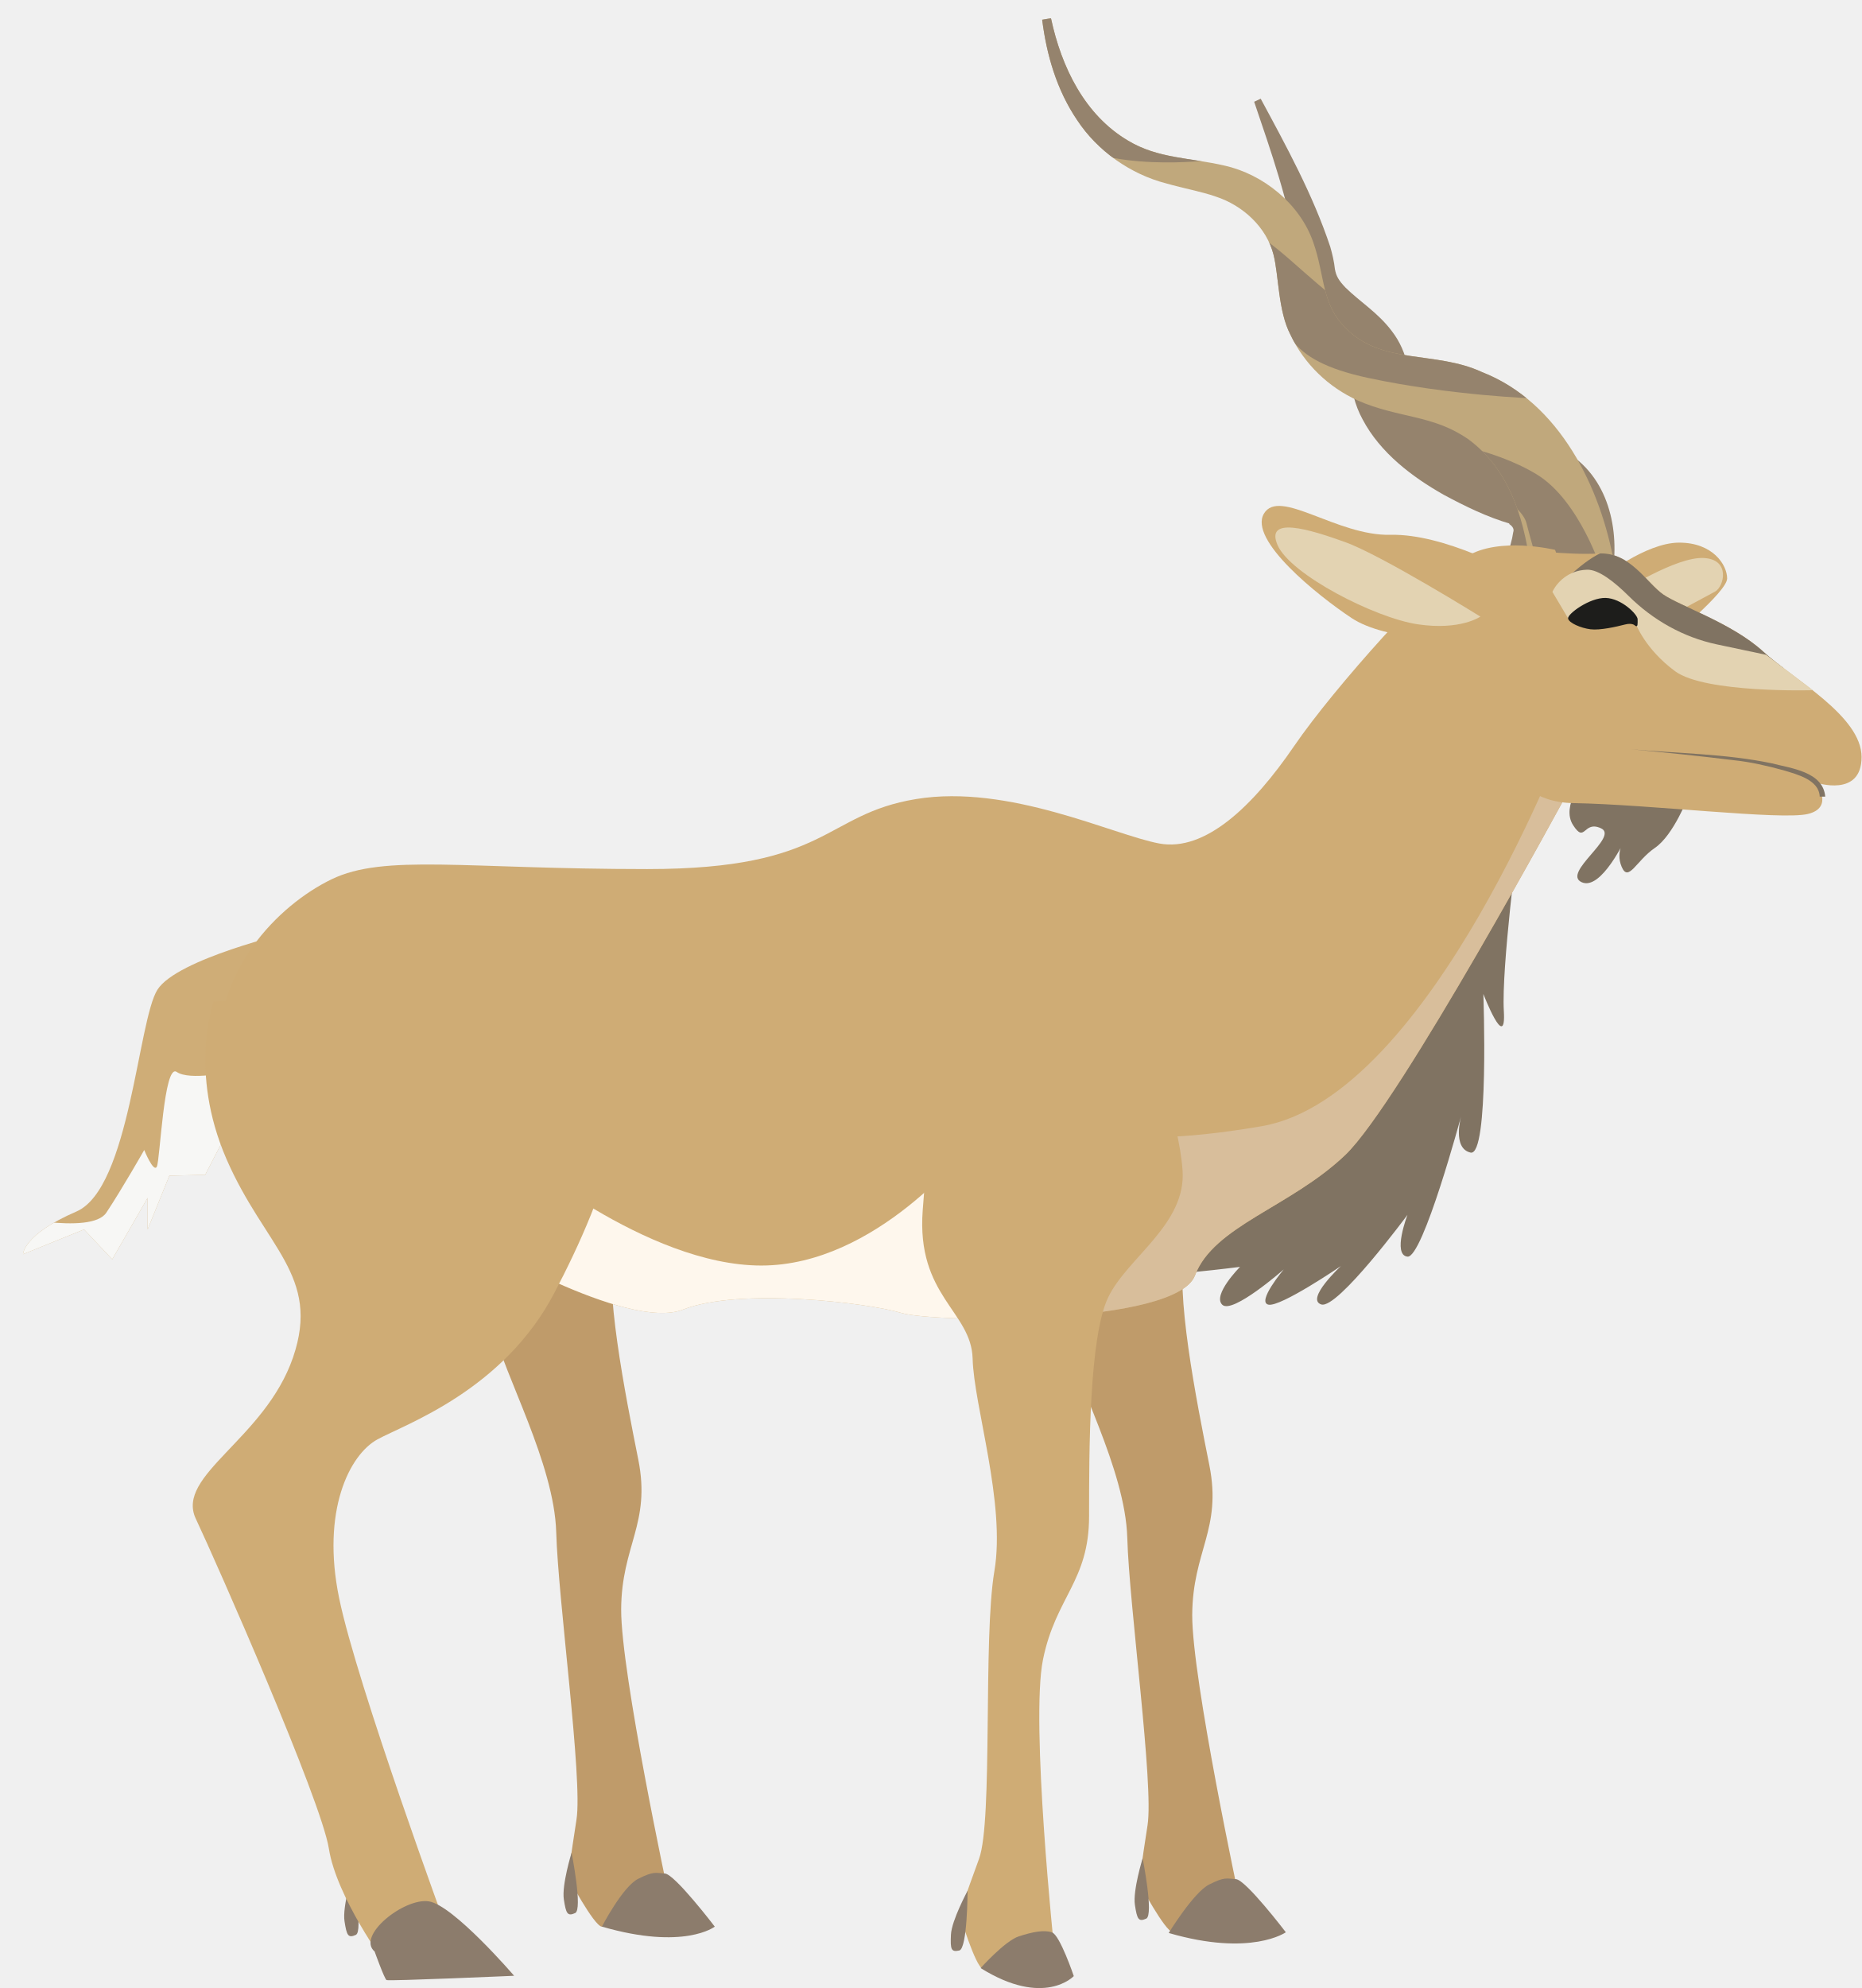
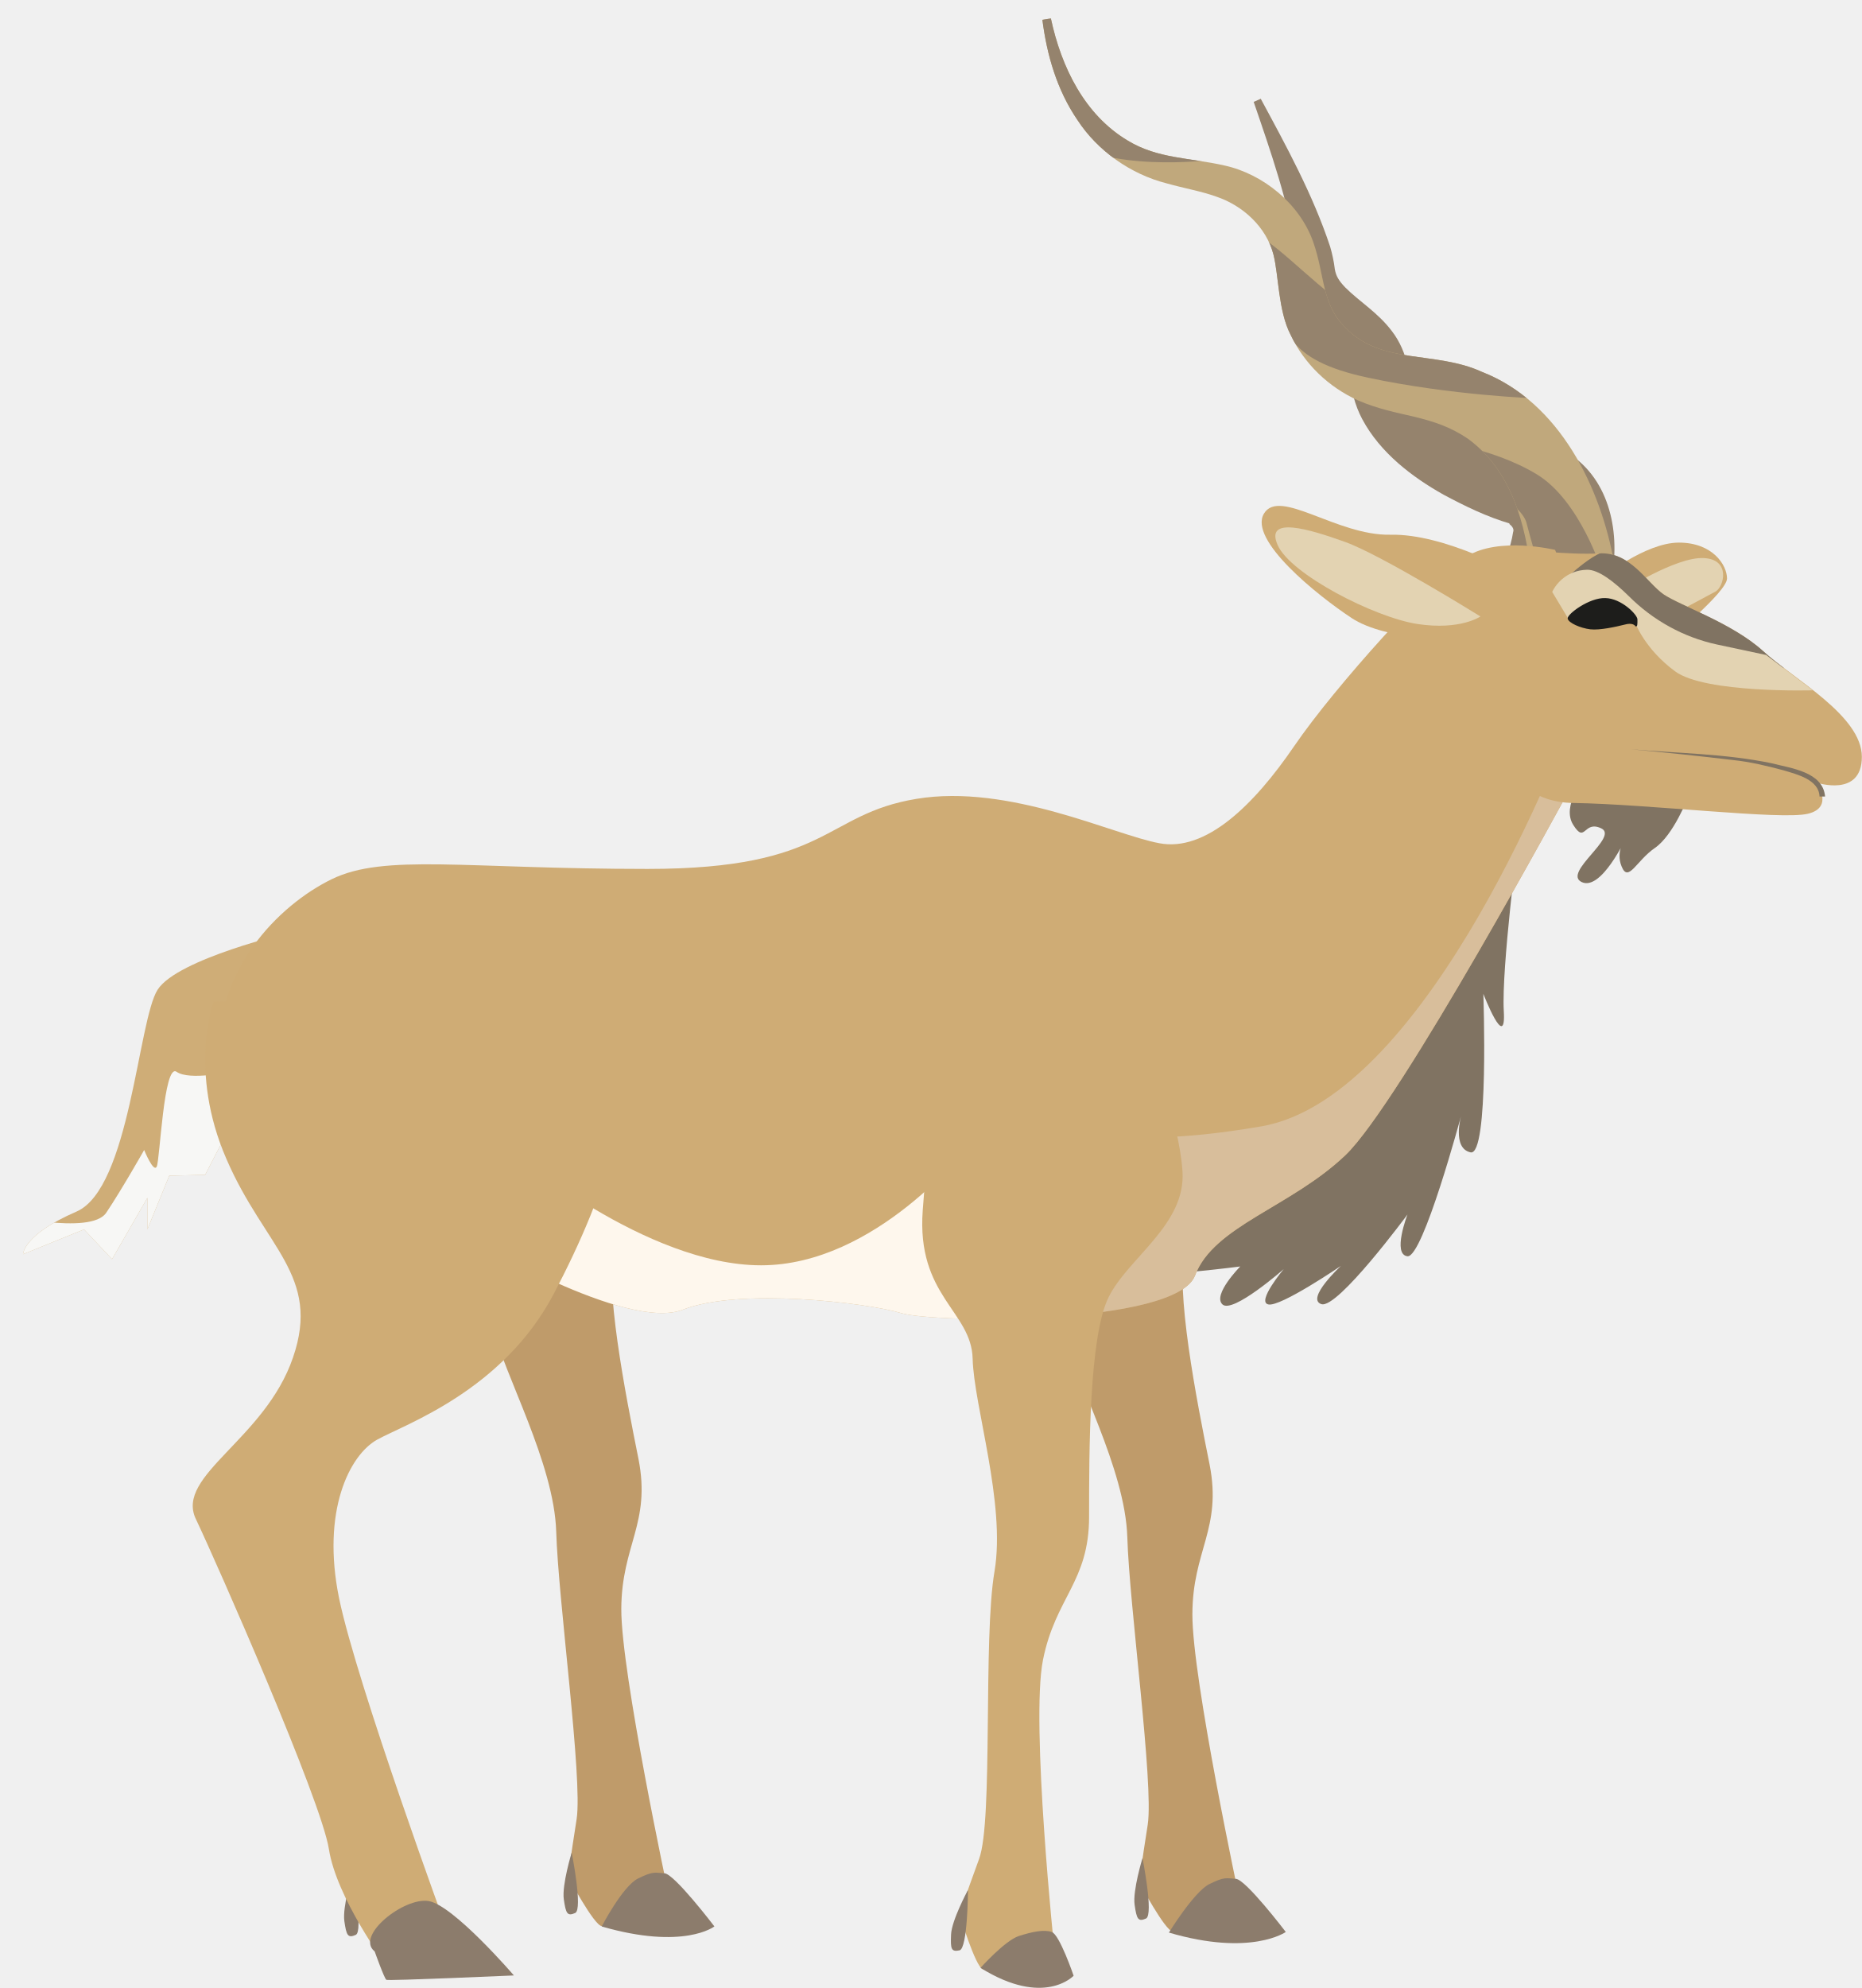
- <svg xmlns="http://www.w3.org/2000/svg" id="b" viewBox="0 0 290.94 310.64">
+ <svg xmlns="http://www.w3.org/2000/svg" id="b" viewBox="0 0 63.79 68.11">
  <defs>
-     <mask id="e" x="160.51" y="0" width="91.79" height="90.4" maskUnits="userSpaceOnUse">
+     <mask id="e" x="35.19" y="0" width="20.12" height="19.82" maskUnits="userSpaceOnUse">
      <g id="f">
-         <path d="m164.26,2.88c1.64,7.64,5.27,15.1,12.05,19.1,4.66,2.81,9.67,2.64,15.08,3.9,6.03,1.34,11.78,5.98,13.85,11.96,1.88,5.33,1.26,9.75,5.11,13.44,5.62,5.78,13.99,3.49,21.24,6.85,12.2,4.75,18.6,18.11,20.71,30.05l-12.93,1.94c-.91-8.3-3.14-16.56-9.95-21.53-2.63-1.79-5.09-2.64-8.55-3.45-2.54-.61-5.54-1.19-8.6-2.53-4.66-2.09-8.46-5.77-10.6-10.33-1.93-3.72-1.8-9.17-2.63-12.47-1.09-4.28-4.75-7.7-9.05-9.1-2.3-.8-4.96-1.26-7.72-2.05-5.58-1.43-10.76-5.08-13.93-9.9-3.22-4.75-4.78-10.26-5.46-15.67l1.41-.24h-.02Z" fill="#fff" />
+         <path d="m36.01.63c.36,1.68,1.16,3.31,2.64,4.19,1.02.62,2.12.58,3.31.85,1.32.29,2.58,1.31,3.04,2.62.41,1.17.28,2.14,1.12,2.95,1.23,1.27,3.07.77,4.66,1.5,2.67,1.04,4.08,3.97,4.54,6.59l-2.84.42c-.2-1.82-.69-3.63-2.18-4.72-.58-.39-1.12-.58-1.87-.76-.56-.13-1.22-.26-1.89-.55-1.02-.46-1.85-1.26-2.32-2.26-.42-.82-.4-2.01-.58-2.73-.24-.94-1.04-1.69-1.98-2-.5-.18-1.09-.28-1.69-.45-1.22-.31-2.36-1.11-3.05-2.17-.71-1.04-1.05-2.25-1.2-3.43l.31-.05h0Z" fill="#fff" />
      </g>
    </mask>
-     <mask id="g" x="0" y="145.67" width="48.81" height="62.22" maskUnits="userSpaceOnUse">
+     <mask id="g" x="0" y="31.94" width="10.7" height="13.64" maskUnits="userSpaceOnUse">
      <g id="h">
-         <path d="m45.41,145.67s-17.74,4.16-20.8,8.97c-3.06,4.81-4.33,31.07-12.67,34.67-8.34,3.6-8.34,6.67-8.34,6.67l9.54-3.87,4.4,4.67,5.53-9.6v4.93l3.4-8.4,5.6-.14,8.67-16.8,4.67-21.09h0Z" fill="#fff" />
+         <path d="m9.96,31.94s-3.89.91-4.56,1.97c-.67,1.05-.95,6.81-2.78,7.6-1.83.79-1.83,1.46-1.83,1.46l2.09-.85.96,1.02,1.21-2.1v1.08l.75-1.84,1.23-.03,1.9-3.68,1.02-4.62h0Z" fill="#fff" />
      </g>
    </mask>
-     <mask id="i" x="34.1" y="85.24" width="216.13" height="154.52" maskUnits="userSpaceOnUse">
+     <mask id="i" x="7.48" y="18.69" width="47.39" height="33.88" maskUnits="userSpaceOnUse">
      <g id="j">
-         <path d="m73.41,193.43s24.54,14.67,33.34,11.2c8.8-3.47,28.8-1.08,34.14.53,5.34,1.6,42.94,1.87,45.87-5.87,2.94-7.74,14.94-10.67,23.48-18.81,8.54-8.14,34.93-56.95,34.93-56.95l5.07-18.14-7.2-19.47s-8.8-2.13-13.87,1.07c-5.08,3.2-20.54,20.27-26.93,29.61-6.39,9.34-13.87,16.54-21.07,15.2-7.2-1.34-23.47-9.34-38.01-6.94-14.53,2.4-13.47,10.94-42.01,10.94s-41.08-2.4-49.34,1.6c-8.26,4-18.81,14.46-17.6,29.07,1.2,14.6,39.21,26.93,39.21,26.93v.02Z" fill="#fff" />
+         <path d="m16.09,42.41s5.38,3.22,7.31,2.46c1.93-.76,6.31-.24,7.49.12,1.17.35,9.41.41,10.06-1.29.64-1.7,3.28-2.34,5.15-4.12,1.87-1.78,7.66-12.49,7.66-12.49l1.11-3.98-1.58-4.27s-1.93-.47-3.04.23c-1.11.7-4.5,4.44-5.9,6.49-1.4,2.05-3.04,3.63-4.62,3.33-1.58-.29-5.15-2.05-8.33-1.52-3.19.53-2.95,2.4-9.21,2.4s-9.01-.53-10.82.35c-1.81.88-4.12,3.17-3.86,6.37.26,3.2,8.6,5.9,8.6,5.9h0Z" fill="#fff" />
      </g>
    </mask>
-     <mask id="k" x="232.63" y="85.88" width="58.31" height="41.55" maskUnits="userSpaceOnUse">
+     <mask id="k" x="51" y="18.83" width="12.78" height="9.11" maskUnits="userSpaceOnUse">
      <g id="l">
-         <path d="m232.63,111.79s1.2,13.5,13.21,13.7c12,.2,32.51,2.7,36.7,1.7,4.19-1,1.3-4.9,1.3-4.9,0,0,7.1,2.4,7.1-4s-10.6-12.11-15.4-16.5c-4.81-4.4-13-7.1-15.6-8.9-2.6-1.8-5.2-6.7-10.1-6.4-4.9.29-11.96-.7-12.25-.6-.29.1-4.95,25.91-4.95,25.91h0Z" fill="#fff" />
+         <path d="m51,24.51s.26,2.96,2.9,3c2.63.04,7.13.59,8.05.37.92-.22.29-1.07.29-1.07,0,0,1.56.53,1.56-.88s-2.32-2.65-3.38-3.62c-1.05-.96-2.85-1.56-3.42-1.95-.57-.4-1.14-1.47-2.21-1.4-1.07.06-2.62-.15-2.69-.13-.06.02-1.09,5.68-1.09,5.68h0Z" fill="#fff" />
      </g>
    </mask>
  </defs>
  <g id="c">
    <g id="d">
-       <path d="m63.48,172.1s-.24.86,1.41,14.2c1.64,13.34,10.55,14.01,12.2,21.22,1.64,7.22,9.53,21.14,9.84,31.9.31,10.76,4.16,38.56,3.17,44.89-.99,6.32-1.3,9.03-1.3,9.03,0,0,4,7.56,5.26,7.72,1.26.16,10.47-4.75,10.47-4.75,0,0-7.49-34.84-7.45-44.84.05-10,4.67-13.38,2.68-23.38-2-10.01-5.49-27.47-3.76-34.13,1.72-6.67,9.73-13.57,7.49-21.7-2.23-8.13-8.86-17.81-8.86-17.81" fill="#bf9b6a" />
-       <path d="m94.07,301.05s3.25-6.27,5.67-7.47c2.41-1.2,2.62-.93,4.17-.83,1.55.1,7.8,8.3,7.8,8.3,0,0-4.76,3.74-17.64,0Z" fill="#8c7c6c" />
-       <path d="m89.33,289.5s-1.55,5.04-1.21,7.28c.34,2.23.56,2.7,1.77,2.15,1.21-.54-.56-9.43-.56-9.43Z" fill="#8c7c6c" />
-       <path d="m55.05,292.91s-1.55,5.04-1.21,7.28c.34,2.23.56,2.7,1.77,2.15,1.21-.54-.56-9.43-.56-9.43Z" fill="#8c7c6c" />
-       <path d="m237.3,130.89s-2.66,20.4-2.27,27.07c.4,6.67-3.2-2.64-3.2-2.64,0,0,.93,25.44-2,24.78-2.92-.66-1.46-5.74-1.46-5.74,0,0-6,22.27-8.4,22-2.4-.27,0-6.53,0-6.53,0,0-10.94,14.8-13.47,14-2.53-.81,3.07-6,3.07-6,0,0-9.46,6.46-11.34,6.03-1.87-.43,2.4-5.5,2.4-5.5,0,0-8,7.04-9.6,5.52s2.77-5.92,2.77-5.92c0,0-13.57,1.73-13.57.93s31.47-42.01,31.47-42.01l25.61-26h-.02Z" fill="#807362" />
-       <path d="m197.04,15.44c4.01,7.44,8.16,15,10.86,23.12.32,1.1.61,2.34.73,3.49.19,1.11.63,1.81,1.64,2.87,2.24,2.22,5.1,3.93,7.28,6.85,1.24,1.61,2.12,3.59,2.46,5.61.02.12.09.53.15.63,1.22,4.14,6.48,6.63,10.68,8.18,5.94,2.34,9.67,1.28,14.91,5.07,6.28,4.48,7.56,13.09,5.93,20.05l-16.19-4.51c.45-1.11.84-2.45,1.01-3.65.18-.48-.12-.92-.57-1.22l-.1-.08s0-.02.01-.03c0,0,.12.02.19.02-3.59-1.04-6.99-2.7-10.38-4.52-4.86-2.75-9.92-6.51-12.71-11.82-1.16-2.13-1.88-4.78-1.86-7.36.02-.4-.07-.77-.2-1.18-1.51-3.77-5.87-6.5-7.37-10.69-.41-1.04-.69-2.27-.68-3.39,0-.44-.02-1.19.02-1.63-.03-.5-.09-1.05-.14-1.56-1.29-8.12-4.04-15.95-6.7-23.79l1.03-.48v.02Z" fill="#95836d" />
-       <path d="m164.26,2.88c1.64,7.64,5.27,15.1,12.05,19.1,4.66,2.81,9.67,2.64,15.08,3.9,6.03,1.34,11.78,5.98,13.85,11.96,1.88,5.33,1.26,9.75,5.11,13.44,5.62,5.78,13.99,3.49,21.24,6.85,12.2,4.75,18.6,18.11,20.71,30.05l-12.93,1.94c-.91-8.3-3.14-16.56-9.95-21.53-2.63-1.79-5.09-2.64-8.55-3.45-2.54-.61-5.54-1.19-8.6-2.53-4.66-2.09-8.46-5.77-10.6-10.33-1.93-3.72-1.8-9.17-2.63-12.47-1.09-4.28-4.75-7.7-9.05-9.1-2.3-.8-4.96-1.26-7.72-2.05-5.58-1.43-10.76-5.08-13.93-9.9-3.22-4.75-4.78-10.26-5.46-15.67l1.41-.24h-.02Z" fill="#c0a87c" />
+       <path d="m13.92,37.73s-.05.19.31,3.11c.36,2.93,2.31,3.07,2.67,4.65.36,1.58,2.09,4.63,2.16,6.99.07,2.36.91,8.45.7,9.84-.22,1.39-.29,1.98-.29,1.98,0,0,.88,1.66,1.15,1.69.28.03,2.3-1.04,2.3-1.04,0,0-1.64-7.64-1.63-9.83.01-2.19,1.02-2.93.59-5.13-.44-2.19-1.2-6.02-.83-7.48.38-1.46,2.13-2.97,1.64-4.76-.49-1.78-1.94-3.9-1.94-3.9" fill="#bf9b6a" />
+       <path d="m20.62,66s.71-1.37,1.24-1.64c.53-.26.57-.2.91-.18.34.02,1.71,1.82,1.71,1.82,0,0-1.04.82-3.87,0Z" fill="#8c7c6c" />
+       <path d="m19.59,63.47s-.34,1.11-.27,1.6c.07.49.12.59.39.47.27-.12-.12-2.07-.12-2.07Z" fill="#8c7c6c" />
+       <path d="m12.07,64.22s-.34,1.11-.27,1.6c.07.49.12.59.39.47.27-.12-.12-2.07-.12-2.07Z" fill="#8c7c6c" />
+       <path d="m52.03,28.7s-.58,4.47-.5,5.93c.09,1.46-.7-.58-.7-.58,0,0,.2,5.58-.44,5.43-.64-.14-.32-1.26-.32-1.26,0,0-1.31,4.88-1.84,4.82-.53-.06,0-1.43,0-1.43,0,0-2.4,3.25-2.95,3.07-.55-.18.67-1.31.67-1.31,0,0-2.08,1.42-2.49,1.32-.41-.09.53-1.21.53-1.21,0,0-1.75,1.54-2.1,1.21s.61-1.3.61-1.3c0,0-2.97.38-2.97.2s6.9-9.21,6.9-9.21l5.61-5.7h0Z" fill="#807362" />
+       <path d="m43.2,3.38c.88,1.63,1.79,3.29,2.38,5.07.07.24.13.51.16.77.04.24.14.4.36.63.49.49,1.12.86,1.6,1.5.27.35.46.79.54,1.23,0,.03.02.12.03.14.27.91,1.42,1.45,2.34,1.79,1.3.51,2.12.28,3.27,1.11,1.38.98,1.66,2.87,1.3,4.4l-3.55-.99c.1-.24.18-.54.22-.8.04-.1-.03-.2-.12-.27l-.02-.02s0,0,0,0c0,0,.03,0,.04,0-.79-.23-1.53-.59-2.28-.99-1.07-.6-2.17-1.43-2.79-2.59-.25-.47-.41-1.05-.41-1.61,0-.09-.01-.17-.04-.26-.33-.83-1.29-1.42-1.62-2.34-.09-.23-.15-.5-.15-.74,0-.1,0-.26,0-.36,0-.11-.02-.23-.03-.34-.28-1.78-.88-3.5-1.47-5.22l.23-.1h0Z" fill="#95836d" />
+       <path d="m36.01.63c.36,1.68,1.16,3.31,2.64,4.19,1.02.62,2.12.58,3.31.85,1.32.29,2.58,1.31,3.04,2.62.41,1.17.28,2.14,1.12,2.95,1.23,1.27,3.07.77,4.66,1.5,2.67,1.04,4.08,3.97,4.54,6.59l-2.84.42c-.2-1.82-.69-3.63-2.18-4.72-.58-.39-1.12-.58-1.87-.76-.56-.13-1.22-.26-1.89-.55-1.02-.46-1.85-1.26-2.32-2.26-.42-.82-.4-2.01-.58-2.73-.24-.94-1.04-1.69-1.98-2-.5-.18-1.09-.28-1.69-.45-1.22-.31-2.36-1.11-3.05-2.17-.71-1.04-1.05-2.25-1.2-3.43l.31-.05h0Z" fill="#c0a87c" />
      <g fill="none" mask="url(#e)">
-         <path d="m250.43,89.46s-3.47-11.2-10.27-15.34c-6.8-4.14-17.21-5.87-20.94-5.6l-3.73.27s21.62,7.36,23.07,12.93c1.45,5.58,2.54,8.67,2.54,8.67l9.34-.93h-.01Z" fill="#95836d" />
-         <path d="m192.02,34.91s6.27.93,7.2,8.67c.93,7.74,1.56,12.67,14.59,15.47,13.02,2.8,26.3,3.23,26.3,3.23,0,0-.43-17.4-10.2-12.54-17.85,8.89-27.61-13.5-37.88-14.84Z" fill="#95836d" />
-         <path d="m162.85,0s-6.37,15.13,1.9,21.14c8.27,6.01,24.4,3.87,24.4,3.87L162.85,0Z" fill="#95836d" />
+         <path d="m54.91,19.61s-.76-2.46-2.25-3.36c-1.49-.91-3.77-1.29-4.59-1.23l-.82.06s4.74,1.61,5.06,2.84c.32,1.22.56,1.9.56,1.9l2.05-.2h0Z" fill="#95836d" />
+         <path d="m42.1,7.65s1.37.2,1.58,1.9c.2,1.7.34,2.78,3.2,3.39,2.86.61,5.77.71,5.77.71,0,0-.09-3.81-2.24-2.75-3.91,1.95-6.05-2.96-8.31-3.25Z" fill="#95836d" />
+         <path d="m35.71,0s-1.4,3.32.42,4.63c1.81,1.32,5.35.85,5.35.85l-5.77-5.48Z" fill="#95836d" />
      </g>
-       <path d="m250.23,90.39s6.9-5.6,12.2-5.6,7.5,3.5,7.5,5.6-9.31,9.7-9.31,9.7" fill="#cfac75" />
-       <path d="m253.44,92.44s8.5-5.45,12.8-5.25c4.3.2,3.2,4.5,1.8,5.25-1.39.75-9,4.85-9,4.85l-5.6-4.85Z" fill="#e3d3b2" />
-       <path d="m45.41,145.67s-17.74,4.16-20.8,8.97c-3.06,4.81-4.33,31.07-12.67,34.67-8.34,3.6-8.34,6.67-8.34,6.67l9.54-3.87,4.4,4.67,5.53-9.6v4.93l3.4-8.4,5.6-.14,8.67-16.8,4.67-21.09h0Z" fill="#cfad77" />
+       <path d="m54.86,19.82s1.51-1.23,2.67-1.23,1.65.77,1.65,1.23-2.04,2.13-2.04,2.13" fill="#cfac75" />
+       <path d="m55.57,20.27s1.86-1.2,2.81-1.15c.94.04.7.99.4,1.15-.31.16-1.97,1.06-1.97,1.06l-1.23-1.06Z" fill="#e3d3b2" />
+       <path d="m9.96,31.94s-3.89.91-4.56,1.97c-.67,1.05-.95,6.81-2.78,7.6-1.83.79-1.83,1.46-1.83,1.46l2.09-.85.96,1.02,1.21-2.1v1.08l.75-1.84,1.23-.03,1.9-3.68,1.02-4.62h0Z" fill="#cfad77" />
      <g fill="none" mask="url(#g)">
-         <path d="m0,189.7s14.2,3.4,16.61-.2c2.4-3.6,5.93-9.8,5.93-9.8,0,0,1.46,3.6,1.97,2.6.51-1.01,1.1-16.2,3.11-14.8,2.01,1.39,8.4,0,8.4,0l12.8,1s-20.4,37.55-22.4,37.58c-1.99.02-22.81,1.82-22.81,1.82L.01,189.68v.02Z" fill="#f7f7f5" />
+         <path d="m0,41.59s3.11.75,3.64-.04c.53-.79,1.3-2.15,1.3-2.15,0,0,.32.79.43.57.11-.22.24-3.55.68-3.25.44.31,1.84,0,1.84,0l2.81.22s-4.47,8.23-4.91,8.24c-.44,0-5,.4-5,.4L0,41.59h0Z" fill="#f7f7f5" />
      </g>
-       <path d="m152.73,172.98s-.24.86,1.41,14.2c1.64,13.34,10.55,14.01,12.2,21.22,1.64,7.22,9.53,21.14,9.84,31.9.31,10.76,4.16,38.56,3.17,44.89-.99,6.32-1.3,9.03-1.3,9.03,0,0,4,7.56,5.26,7.72,1.26.16,10.47-4.75,10.47-4.75,0,0-7.49-34.84-7.45-44.84.05-10,4.67-13.38,2.68-23.38-2-10.01-5.49-27.47-3.76-34.13,1.72-6.67,9.73-13.57,7.49-21.7-2.23-8.13-8.86-17.81-8.86-17.81" fill="#bf9b6a" />
-       <path d="m182.65,302.05s3.92-6.39,6.34-7.59c2.41-1.2,2.62-.93,4.17-.83,1.55.1,7.8,8.3,7.8,8.3,0,0-5.42,3.87-18.31.11h0Z" fill="#8c7c6c" />
-       <path d="m178.58,290.37s-1.55,5.04-1.21,7.28c.34,2.23.56,2.7,1.77,2.15,1.21-.54-.56-9.43-.56-9.43Z" fill="#8c7c6c" />
-       <path d="m73.41,193.43s24.54,14.67,33.34,11.2c8.8-3.47,28.8-1.08,34.14.53,5.34,1.6,42.94,1.87,45.87-5.87,2.94-7.74,14.94-10.67,23.48-18.81,8.54-8.14,34.93-56.95,34.93-56.95l5.07-18.14-7.2-19.47s-8.8-2.13-13.87,1.07c-5.08,3.2-20.54,20.27-26.93,29.61-6.39,9.34-13.87,16.54-21.07,15.2-7.2-1.34-23.47-9.34-38.01-6.94-14.53,2.4-13.47,10.94-42.01,10.94s-41.08-2.4-49.34,1.6c-8.26,4-18.81,14.46-17.6,29.07,1.2,14.6,39.21,26.93,39.21,26.93v.02Z" fill="#cfac75" />
+       <path d="m33.49,37.92s-.05.19.31,3.11c.36,2.93,2.31,3.07,2.67,4.65.36,1.58,2.09,4.63,2.16,6.99.07,2.36.91,8.45.7,9.84-.22,1.39-.29,1.98-.29,1.98,0,0,.88,1.66,1.15,1.69.28.03,2.3-1.04,2.3-1.04,0,0-1.64-7.64-1.63-9.83,0-2.19,1.02-2.93.59-5.13-.44-2.19-1.2-6.02-.83-7.48.38-1.46,2.13-2.97,1.64-4.76-.49-1.78-1.94-3.9-1.94-3.9" fill="#bf9b6a" />
+       <path d="m40.05,66.22s.86-1.4,1.39-1.67c.53-.26.57-.2.91-.18.34.02,1.71,1.82,1.71,1.82,0,0-1.19.85-4.01.02h0Z" fill="#8c7c6c" />
+       <path d="m39.15,63.66s-.34,1.11-.27,1.6c.07.49.12.59.39.47.27-.12-.12-2.07-.12-2.07Z" fill="#8c7c6c" />
+       <path d="m16.09,42.41s5.38,3.22,7.31,2.46c1.93-.76,6.31-.24,7.49.12,1.17.35,9.41.41,10.06-1.29.64-1.7,3.28-2.34,5.15-4.12,1.87-1.78,7.66-12.49,7.66-12.49l1.11-3.98-1.58-4.27s-1.93-.47-3.04.23c-1.11.7-4.5,4.44-5.9,6.49-1.4,2.05-3.04,3.63-4.62,3.33-1.58-.29-5.15-2.05-8.33-1.52-3.19.53-2.95,2.4-9.21,2.4s-9.01-.53-10.82.35c-1.81.88-4.12,3.17-3.86,6.37.26,3.2,8.6,5.9,8.6,5.9h0Z" fill="#cfac75" />
      <g fill="none" mask="url(#i)">
-         <path d="m110.76,234.96l-52.87,4.81,3.25-51.08,19.2-8.54s20.64,17.6,38.65,17.6,32.25-18.41,32.25-18.41l22.02-1.2s4.48,6.1,11.57,4.75" fill="#fef7ed" />
-         <path d="m159.97,227.33s49.43-27.63,64.18-44.38c14.75-16.73,22.85-59.21,22.85-59.21l-1.72-10.28s-21.53,57.97-48.11,62.52c-26.58,4.56-29.36-1.44-29.36-1.44l-7.86,52.78h.01Z" fill="#d8be9b" />
+         <path d="m24.28,51.51l-11.59,1.05.71-11.2,4.21-1.87s4.53,3.86,8.47,3.86,7.07-4.04,7.07-4.04l4.83-.26s.98,1.34,2.54,1.04" fill="#fef7ed" />
+         <path d="m35.07,49.84s10.84-6.06,14.07-9.73c3.23-3.67,5.01-12.98,5.01-12.98l-.38-2.25s-4.72,12.71-10.55,13.71c-5.83,1-6.44-.32-6.44-.32l-1.72,11.57h0Z" fill="#d8be9b" />
      </g>
-       <path d="m263.84,124.49s-2.27,6-5.2,8c-2.94,2.01-4.14,5.46-5.2,2.94-1.07-2.53.67-4.53.67-4.53,0,0-3.87,8.4-6.94,6.94s5.87-7.07,3.07-8.4c-2.8-1.33-2.47,2.49-4.4-.53-1.93-3.03,1.87-7.47,1.87-7.47l16.14,3.07h-.01Z" fill="#807362" />
-       <path d="m232.63,111.79s1.2,13.5,13.21,13.7c12,.2,32.51,2.7,36.7,1.7,4.19-1,1.3-4.9,1.3-4.9,0,0,7.1,2.4,7.1-4s-10.6-12.11-15.4-16.5c-4.81-4.4-13-7.1-15.6-8.9-2.6-1.8-5.2-6.7-10.1-6.4-4.9.29-11.96-.7-12.25-.6-.29.1-4.95,25.91-4.95,25.91h0Z" fill="#cfac75" />
+       <path d="m57.85,27.3s-.5,1.31-1.14,1.75c-.64.44-.91,1.2-1.14.64-.23-.55.15-.99.15-.99,0,0-.85,1.84-1.52,1.52s1.29-1.55.67-1.84c-.61-.29-.54.55-.96-.12-.42-.66.41-1.64.41-1.64l3.54.67h0Z" fill="#807362" />
+       <path d="m51,24.51s.26,2.96,2.9,3c2.63.04,7.13.59,8.05.37.92-.22.29-1.07.29-1.07,0,0,1.56.53,1.56-.88s-2.32-2.65-3.38-3.62c-1.05-.96-2.85-1.56-3.42-1.95-.57-.4-1.14-1.47-2.21-1.4-1.07.06-2.62-.15-2.69-.13-.06.02-1.09,5.68-1.09,5.68h0Z" fill="#cfac75" />
      <g fill="none" mask="url(#k)">
-         <path d="m243.81,91.32s5.8-5.77,7.93-5.16c2.13.61,31.44,15.14,31.44,15.14l-3.25,3.15-12.6-.85-10-5.95-7.65-4.26-5.87-2.07Z" fill="#807362" />
+         <path d="m53.45,20.02s1.27-1.27,1.74-1.13c.47.13,6.89,3.32,6.89,3.32l-.71.69-2.76-.19-2.19-1.3-1.68-.93-1.29-.45Z" fill="#807362" />
      </g>
-       <path d="m237.73,95.18s1-4.5,0-5.1c-1-.6-12-6.71-20.4-6.51-8.4.2-17.4-7.4-19.8-3.3-2.4,4.1,8.3,12.71,13.7,16.3,5.41,3.59,17,3.5,17,3.5" fill="#cfac75" />
-       <path d="m231.37,96.35s-15.4-9.57-21.11-11.63c-5.7-2.06-12.57-4.11-10.59.46,1.98,4.58,15.19,11.37,21.89,12.37,6.7,1,9.8-1.2,9.8-1.2Z" fill="#e3d3b2" />
-       <path d="m33.4,156.49s-4,10.8,1.99,24.61c6,13.81,14.8,18.2,10.41,31-4.4,12.8-18.41,18.41-15.2,25.21,3.21,6.8,19.6,43.96,20.8,51.56s8.8,17.94,8.8,17.94l9.85-4.74s-14.25-38.75-17.05-52.36c-2.8-13.6,1.6-22.4,6-24.8,4.4-2.4,19.6-7.61,27.6-22.81,8-15.2,16.4-36.81,3.6-42.01s-56.81-3.6-56.81-3.6h.01Z" fill="#cfac75" />
-       <path d="m145.62,174.9s-.4.8-1.41,14.2c-1.01,13.4,7.61,15.8,7.8,23.2.19,7.4,5.2,22.6,3.4,33.2-1.8,10.6-.2,38.96-2.4,44.96-2.2,6-3.05,8.6-3.05,8.6,0,0,2.45,8.21,3.65,8.6s11.2-2.6,11.2-2.6c0,0-3.8-35.96-1.8-45.76,2-9.8,7.2-12.2,7.2-22.4s0-28.01,3-34.21c3-6.2,12.2-11.4,11.61-19.8-.59-8.4-5.2-19.2-5.2-19.2" fill="#cfac75" />
-       <path d="m153.27,307.52s3.8-4.25,5.96-4.95c2.16-.7,3.92-1.04,5.17-.63,1.25.41,3.42,6.84,3.42,6.84,0,0-4.62,4.95-14.55-1.25Z" fill="#8c7c6c" />
-       <path d="m151.24,295.42s-2.52,4.65-2.62,6.9c-.1,2.26.01,2.75,1.3,2.46,1.29-.29,1.3-9.36,1.3-9.36h.01Z" fill="#8c7c6c" />
-       <path d="m242.62,92.49s.54-1.3,1.94-2.31c.83-.6,1.97-1.11,3.47-1.16,1.8-.06,4.31,1.92,6.51,4.11,3.8,3.77,8.55,6.45,13.78,7.56l7.71,1.63,7.29,5.53s-16.82.5-21.53-2.97c-4.7-3.47-6.14-7.42-6.14-7.42l-10.58-.85-2.45-4.13Z" fill="#e3d3b2" />
-       <path d="m255.57,97.79s-.36-.53-1.63-.2c-1.27.33-3.87.93-5.37.74-1.51-.19-3.4-1-3.5-1.7-.1-.7,3.37-3.26,5.87-3.2,2.5.07,5,2.6,5,3.33s.06,1.28-.36,1.03Z" fill="#1d1d1b" />
-       <path d="m284.4,124.49c-.09-2.64-3.53-3.48-5.67-4.13-2.56-.7-5.19-1.31-7.83-1.58-5.32-.66-10.64-1.19-15.97-1.7,7.32.66,14.79.69,22,2.2,2.97.78,8.01,1.3,8.33,5.2h-.86Z" fill="#807362" />
-       <path d="m58.56,304.97s1.52,4.24,1.85,4.43c.33.19,19.94-.67,19.94-.67,0,0-9.49-11.05-13.34-11.63-3.85-.58-11.38,5.4-8.44,7.86h0Z" fill="#8c7c6c" />
+       <path d="m52.12,20.87s.22-.99,0-1.12c-.22-.13-2.63-1.47-4.47-1.43-1.84.04-3.81-1.62-4.34-.72-.53.9,1.82,2.79,3,3.57,1.19.79,3.73.77,3.73.77" fill="#cfac75" />
+       <path d="m50.73,21.12s-3.38-2.1-4.63-2.55c-1.25-.45-2.76-.9-2.32.1.43,1,3.33,2.49,4.8,2.71,1.47.22,2.15-.26,2.15-.26Z" fill="#e3d3b2" />
+       <path d="m7.32,34.31s-.88,2.37.44,5.4c1.31,3.03,3.25,3.99,2.28,6.8-.96,2.81-4.04,4.04-3.33,5.53s4.3,9.64,4.56,11.31,1.93,3.93,1.93,3.93l2.16-1.04s-3.12-8.5-3.74-11.48c-.61-2.98.35-4.91,1.31-5.44.96-.53,4.3-1.67,6.05-5,1.75-3.33,3.6-8.07.79-9.21s-12.46-.79-12.46-.79h0Z" fill="#cfac75" />
+       <path d="m31.93,38.35s-.09.18-.31,3.11c-.22,2.94,1.67,3.46,1.71,5.09.04,1.62,1.14,4.96.75,7.28-.4,2.32-.04,8.54-.53,9.86-.48,1.31-.67,1.89-.67,1.89,0,0,.54,1.8.8,1.89s2.46-.57,2.46-.57c0,0-.83-7.88-.4-10.03s1.58-2.67,1.58-4.91,0-6.14.66-7.5c.66-1.36,2.67-2.5,2.54-4.34-.13-1.84-1.14-4.21-1.14-4.21" fill="#cfac75" />
+       <path d="m33.6,67.42s.83-.93,1.31-1.09c.47-.15.86-.23,1.13-.14.27.09.75,1.5.75,1.5,0,0-1.01,1.09-3.19-.27Z" fill="#8c7c6c" />
+       <path d="m33.16,64.77s-.55,1.02-.57,1.51c-.02.49,0,.6.29.54.28-.06.29-2.05.29-2.05h0Z" fill="#8c7c6c" />
+       <path d="m53.19,20.28s.12-.29.43-.51c.18-.13.43-.24.76-.25.4-.01.94.42,1.43.9.83.83,1.87,1.41,3.02,1.66l1.69.36,1.6,1.21s-3.69.11-4.72-.65c-1.03-.76-1.35-1.63-1.35-1.63l-2.32-.19-.54-.9Z" fill="#e3d3b2" />
+       <path d="m56.03,21.44s-.08-.12-.36-.04c-.28.07-.85.2-1.18.16-.33-.04-.75-.22-.77-.37-.02-.15.74-.72,1.29-.7.55.01,1.1.57,1.1.73s.01.28-.08.23Z" fill="#1d1d1b" />
+       <path d="m62.35,27.29c-.02-.58-.77-.76-1.24-.9-.56-.15-1.14-.29-1.72-.35-1.17-.14-2.33-.26-3.5-.37,1.61.14,3.24.15,4.82.48.65.17,1.76.29,1.83,1.14h-.19Z" fill="#807362" />
+       <path d="m12.84,66.86s.33.93.4.97c.07.04,4.37-.15,4.37-.15,0,0-2.08-2.42-2.93-2.55-.84-.13-2.5,1.18-1.85,1.72h0Z" fill="#8c7c6c" />
    </g>
  </g>
</svg>
